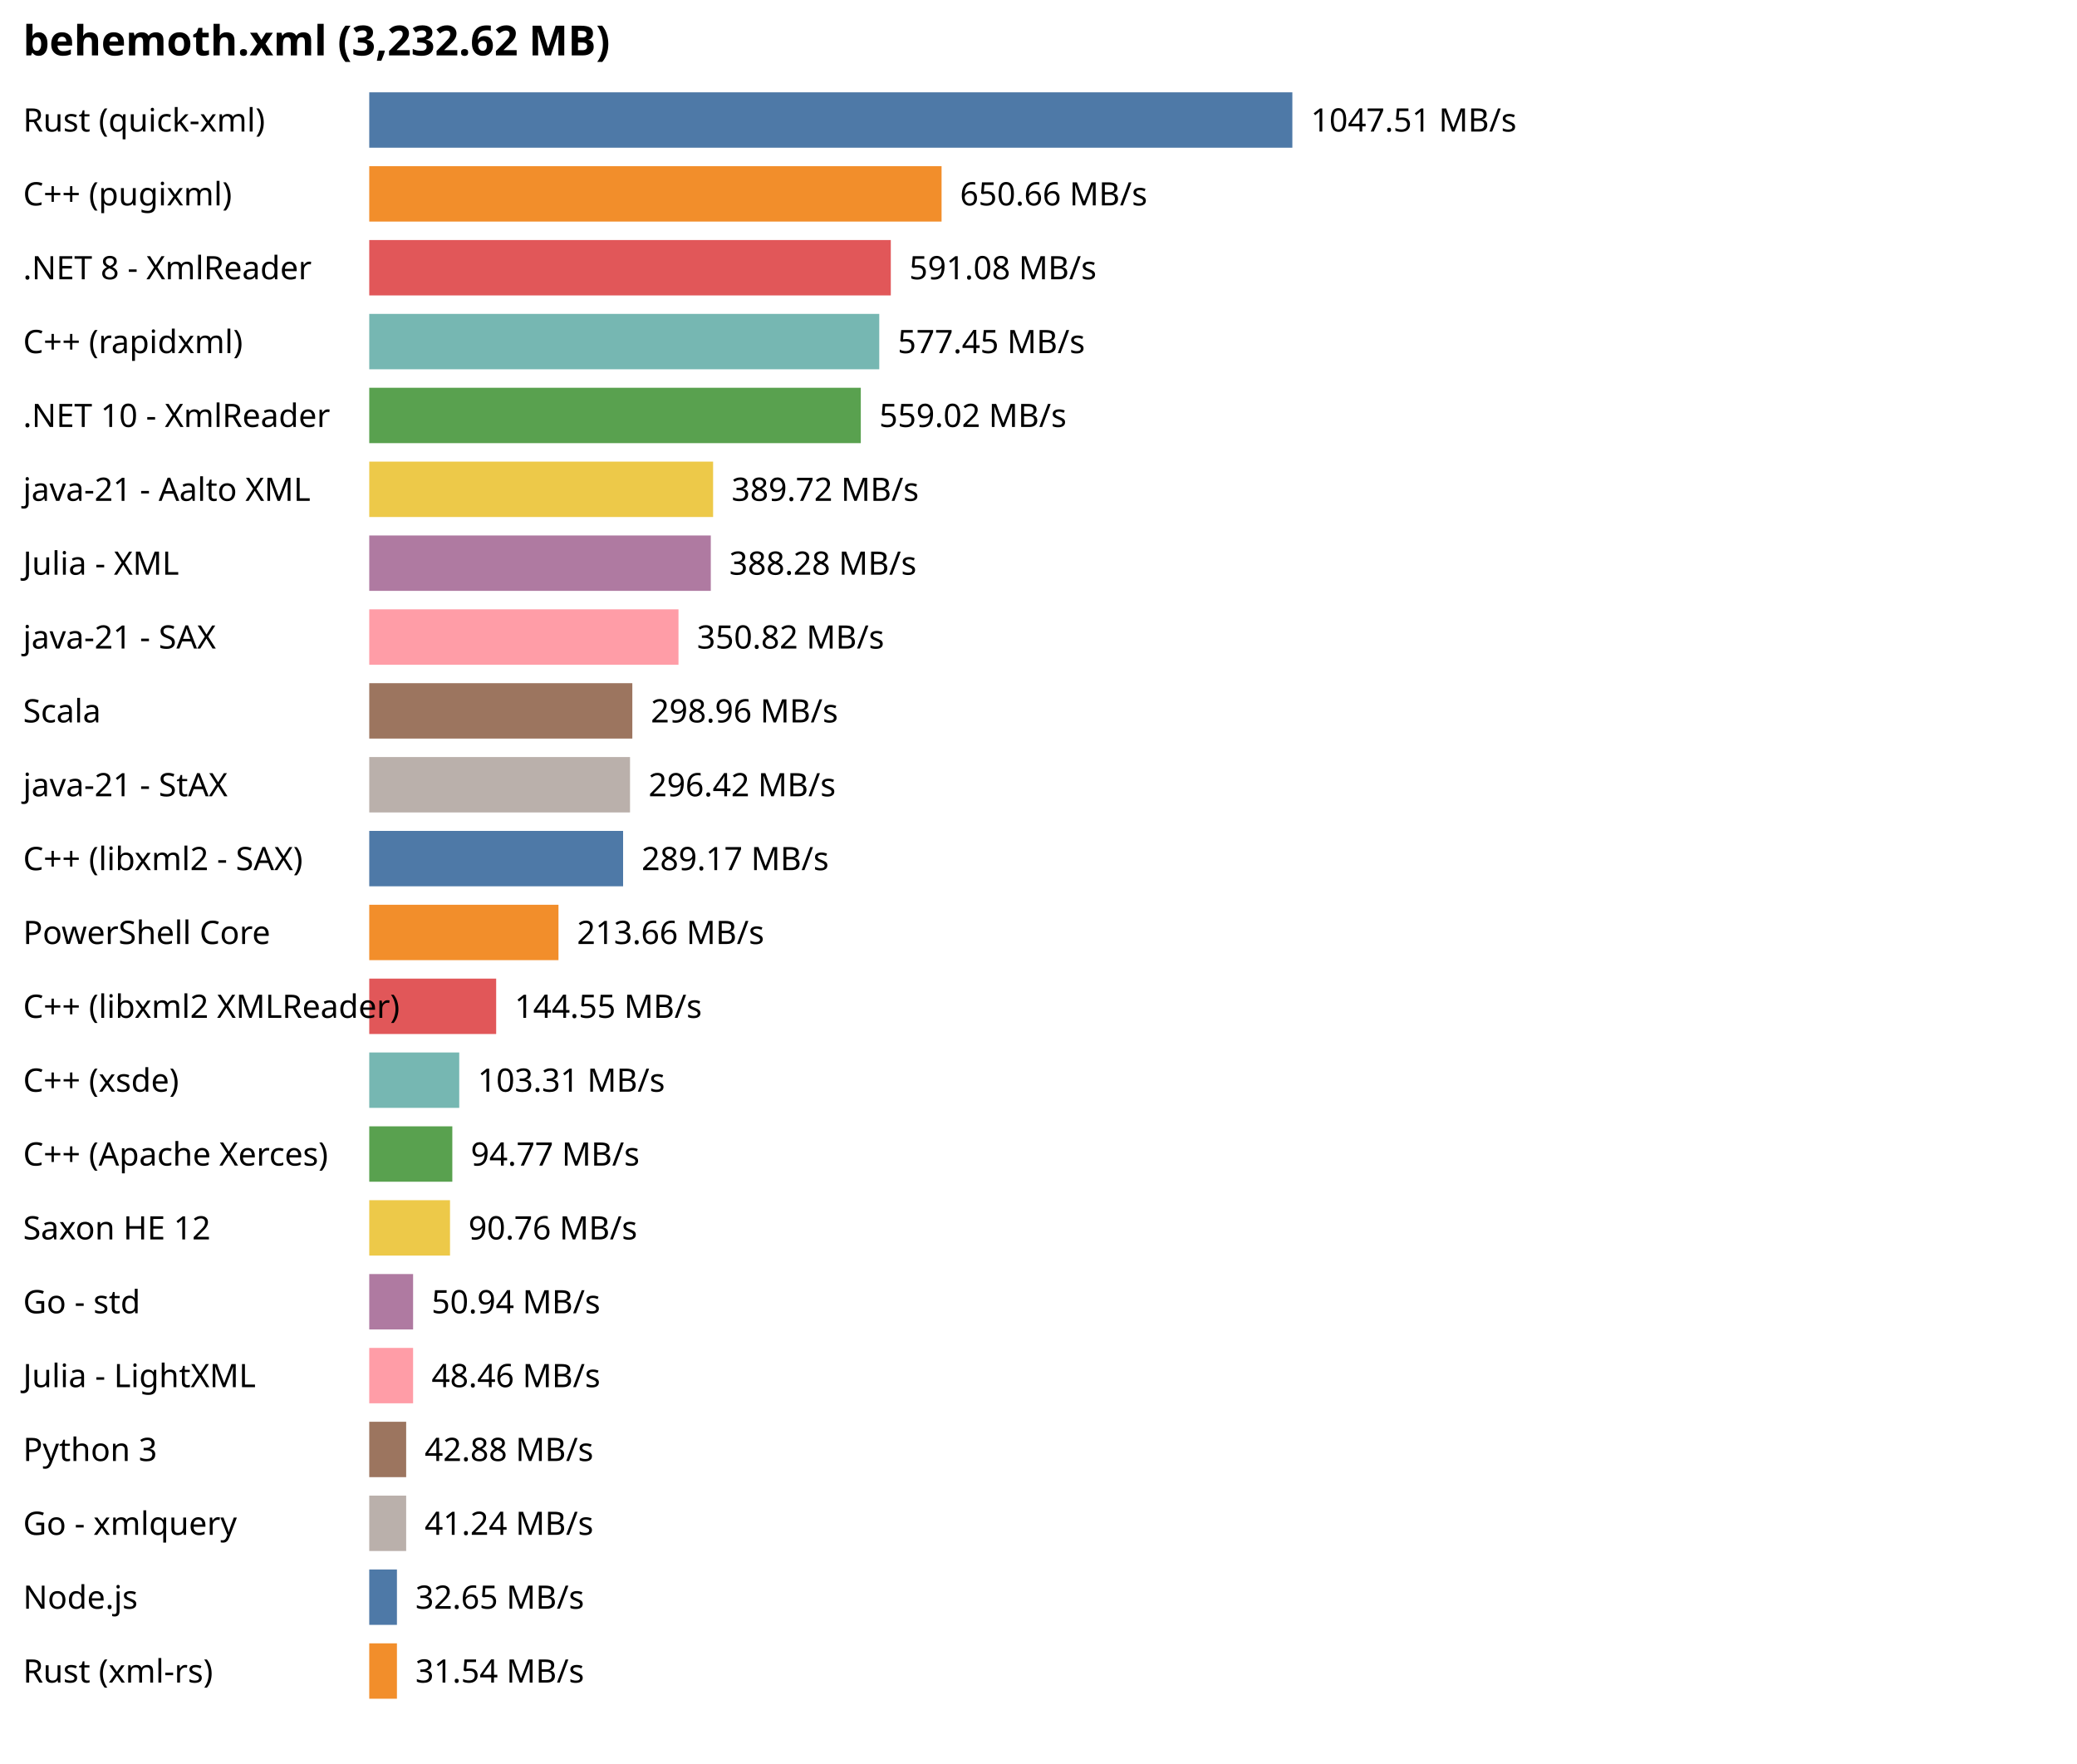
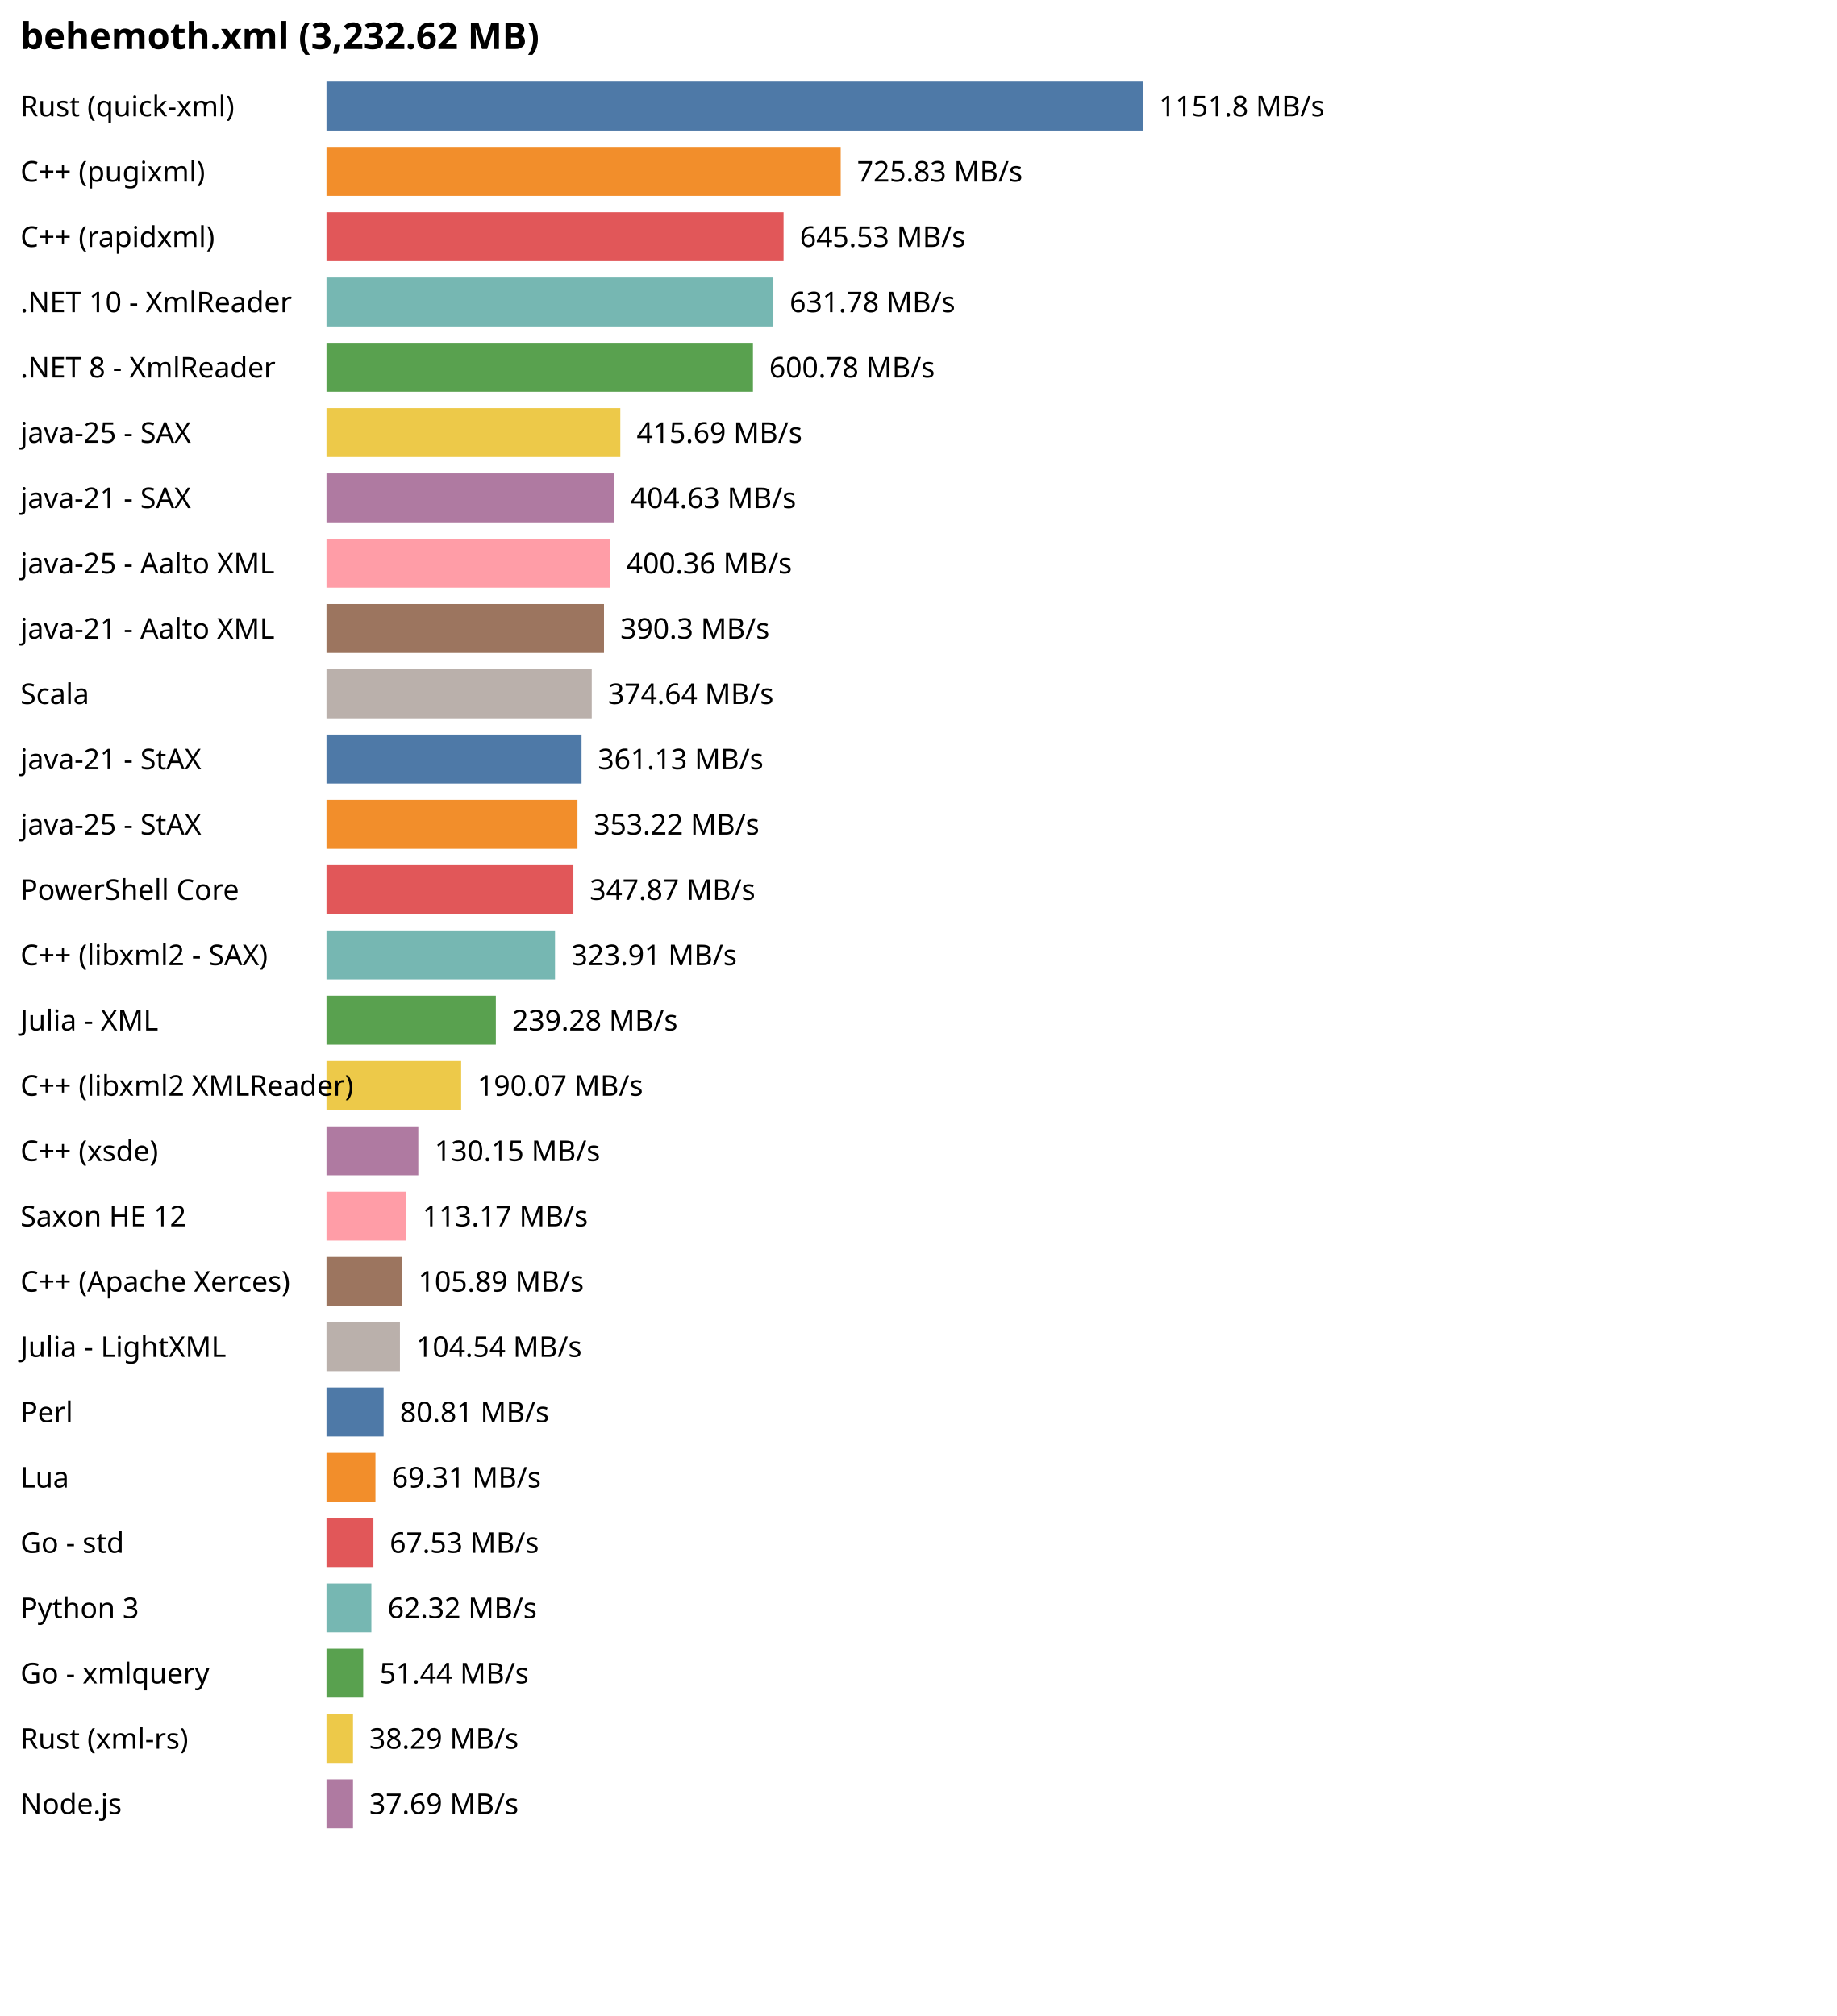
- <svg xmlns="http://www.w3.org/2000/svg" width="900" height="764" style="background-color:#fff">
+ <svg xmlns="http://www.w3.org/2000/svg" width="900" height="988" style="background-color:#fff">
  <style> .label { font: 14px sans-serif; } .title { font: bold 18px sans-serif; } </style>
  <text x="10" y="24" class="title">behemoth.xml (3,232.62 MB)</text>
  <rect x="160" y="40" width="400" height="24" fill="#4e79a7" />
  <text x="10" y="57" class="label">Rust (quick-xml)</text>
-   <text x="568" y="57" class="label">1047.51 MB/s</text>
-   <rect x="160" y="72" width="248" height="24" fill="#f28e2b" />
+   <text x="568" y="57" class="label">1151.8 MB/s</text>
+   <rect x="160" y="72" width="252" height="24" fill="#f28e2b" />
  <text x="10" y="89" class="label">C++ (pugixml)</text>
-   <text x="416" y="89" class="label">650.66 MB/s</text>
-   <rect x="160" y="104" width="226" height="24" fill="#e15759" />
-   <text x="10" y="121" class="label">.NET 8 - XmlReader</text>
-   <text x="394" y="121" class="label">591.08 MB/s</text>
-   <rect x="160" y="136" width="221" height="24" fill="#76b7b2" />
-   <text x="10" y="153" class="label">C++ (rapidxml)</text>
-   <text x="389" y="153" class="label">577.45 MB/s</text>
-   <rect x="160" y="168" width="213" height="24" fill="#59a14f" />
-   <text x="10" y="185" class="label">.NET 10 - XmlReader</text>
-   <text x="381" y="185" class="label">559.02 MB/s</text>
-   <rect x="160" y="200" width="149" height="24" fill="#edc949" />
-   <text x="10" y="217" class="label">java-21 - Aalto XML</text>
-   <text x="317" y="217" class="label">389.72 MB/s</text>
-   <rect x="160" y="232" width="148" height="24" fill="#af7aa1" />
-   <text x="10" y="249" class="label">Julia - XML</text>
-   <text x="316" y="249" class="label">388.28 MB/s</text>
-   <rect x="160" y="264" width="134" height="24" fill="#ff9da7" />
-   <text x="10" y="281" class="label">java-21 - SAX</text>
-   <text x="302" y="281" class="label">350.82 MB/s</text>
-   <rect x="160" y="296" width="114" height="24" fill="#9c755f" />
-   <text x="10" y="313" class="label">Scala</text>
-   <text x="282" y="313" class="label">298.96 MB/s</text>
-   <rect x="160" y="328" width="113" height="24" fill="#bab0ab" />
-   <text x="10" y="345" class="label">java-21 - StAX</text>
-   <text x="281" y="345" class="label">296.42 MB/s</text>
-   <rect x="160" y="360" width="110" height="24" fill="#4e79a7" />
-   <text x="10" y="377" class="label">C++ (libxml2 - SAX)</text>
-   <text x="278" y="377" class="label">289.17 MB/s</text>
-   <rect x="160" y="392" width="82" height="24" fill="#f28e2b" />
-   <text x="10" y="409" class="label">PowerShell Core</text>
-   <text x="250" y="409" class="label">213.66 MB/s</text>
-   <rect x="160" y="424" width="55" height="24" fill="#e15759" />
-   <text x="10" y="441" class="label">C++ (libxml2 XMLReader)</text>
-   <text x="223" y="441" class="label">144.55 MB/s</text>
-   <rect x="160" y="456" width="39" height="24" fill="#76b7b2" />
-   <text x="10" y="473" class="label">C++ (xsde)</text>
-   <text x="207" y="473" class="label">103.31 MB/s</text>
-   <rect x="160" y="488" width="36" height="24" fill="#59a14f" />
-   <text x="10" y="505" class="label">C++ (Apache Xerces)</text>
-   <text x="204" y="505" class="label">94.77 MB/s</text>
-   <rect x="160" y="520" width="35" height="24" fill="#edc949" />
-   <text x="10" y="537" class="label">Saxon HE 12</text>
-   <text x="203" y="537" class="label">90.76 MB/s</text>
-   <rect x="160" y="552" width="19" height="24" fill="#af7aa1" />
-   <text x="10" y="569" class="label">Go - std</text>
-   <text x="187" y="569" class="label">50.94 MB/s</text>
-   <rect x="160" y="584" width="19" height="24" fill="#ff9da7" />
-   <text x="10" y="601" class="label">Julia - LightXML</text>
-   <text x="187" y="601" class="label">48.46 MB/s</text>
-   <rect x="160" y="616" width="16" height="24" fill="#9c755f" />
-   <text x="10" y="633" class="label">Python 3</text>
-   <text x="184" y="633" class="label">42.88 MB/s</text>
-   <rect x="160" y="648" width="16" height="24" fill="#bab0ab" />
-   <text x="10" y="665" class="label">Go - xmlquery</text>
-   <text x="184" y="665" class="label">41.24 MB/s</text>
-   <rect x="160" y="680" width="12" height="24" fill="#4e79a7" />
-   <text x="10" y="697" class="label">Node.js</text>
-   <text x="180" y="697" class="label">32.65 MB/s</text>
-   <rect x="160" y="712" width="12" height="24" fill="#f28e2b" />
-   <text x="10" y="729" class="label">Rust (xml-rs)</text>
-   <text x="180" y="729" class="label">31.54 MB/s</text>
+   <text x="420" y="89" class="label">725.83 MB/s</text>
+   <rect x="160" y="104" width="224" height="24" fill="#e15759" />
+   <text x="10" y="121" class="label">C++ (rapidxml)</text>
+   <text x="392" y="121" class="label">645.53 MB/s</text>
+   <rect x="160" y="136" width="219" height="24" fill="#76b7b2" />
+   <text x="10" y="153" class="label">.NET 10 - XmlReader</text>
+   <text x="387" y="153" class="label">631.78 MB/s</text>
+   <rect x="160" y="168" width="209" height="24" fill="#59a14f" />
+   <text x="10" y="185" class="label">.NET 8 - XmlReader</text>
+   <text x="377" y="185" class="label">600.78 MB/s</text>
+   <rect x="160" y="200" width="144" height="24" fill="#edc949" />
+   <text x="10" y="217" class="label">java-25 - SAX</text>
+   <text x="312" y="217" class="label">415.69 MB/s</text>
+   <rect x="160" y="232" width="141" height="24" fill="#af7aa1" />
+   <text x="10" y="249" class="label">java-21 - SAX</text>
+   <text x="309" y="249" class="label">404.63 MB/s</text>
+   <rect x="160" y="264" width="139" height="24" fill="#ff9da7" />
+   <text x="10" y="281" class="label">java-25 - Aalto XML</text>
+   <text x="307" y="281" class="label">400.36 MB/s</text>
+   <rect x="160" y="296" width="136" height="24" fill="#9c755f" />
+   <text x="10" y="313" class="label">java-21 - Aalto XML</text>
+   <text x="304" y="313" class="label">390.3 MB/s</text>
+   <rect x="160" y="328" width="130" height="24" fill="#bab0ab" />
+   <text x="10" y="345" class="label">Scala</text>
+   <text x="298" y="345" class="label">374.64 MB/s</text>
+   <rect x="160" y="360" width="125" height="24" fill="#4e79a7" />
+   <text x="10" y="377" class="label">java-21 - StAX</text>
+   <text x="293" y="377" class="label">361.13 MB/s</text>
+   <rect x="160" y="392" width="123" height="24" fill="#f28e2b" />
+   <text x="10" y="409" class="label">java-25 - StAX</text>
+   <text x="291" y="409" class="label">353.22 MB/s</text>
+   <rect x="160" y="424" width="121" height="24" fill="#e15759" />
+   <text x="10" y="441" class="label">PowerShell Core</text>
+   <text x="289" y="441" class="label">347.87 MB/s</text>
+   <rect x="160" y="456" width="112" height="24" fill="#76b7b2" />
+   <text x="10" y="473" class="label">C++ (libxml2 - SAX)</text>
+   <text x="280" y="473" class="label">323.91 MB/s</text>
+   <rect x="160" y="488" width="83" height="24" fill="#59a14f" />
+   <text x="10" y="505" class="label">Julia - XML</text>
+   <text x="251" y="505" class="label">239.28 MB/s</text>
+   <rect x="160" y="520" width="66" height="24" fill="#edc949" />
+   <text x="10" y="537" class="label">C++ (libxml2 XMLReader)</text>
+   <text x="234" y="537" class="label">190.07 MB/s</text>
+   <rect x="160" y="552" width="45" height="24" fill="#af7aa1" />
+   <text x="10" y="569" class="label">C++ (xsde)</text>
+   <text x="213" y="569" class="label">130.15 MB/s</text>
+   <rect x="160" y="584" width="39" height="24" fill="#ff9da7" />
+   <text x="10" y="601" class="label">Saxon HE 12</text>
+   <text x="207" y="601" class="label">113.17 MB/s</text>
+   <rect x="160" y="616" width="37" height="24" fill="#9c755f" />
+   <text x="10" y="633" class="label">C++ (Apache Xerces)</text>
+   <text x="205" y="633" class="label">105.89 MB/s</text>
+   <rect x="160" y="648" width="36" height="24" fill="#bab0ab" />
+   <text x="10" y="665" class="label">Julia - LightXML</text>
+   <text x="204" y="665" class="label">104.54 MB/s</text>
+   <rect x="160" y="680" width="28" height="24" fill="#4e79a7" />
+   <text x="10" y="697" class="label">Perl</text>
+   <text x="196" y="697" class="label">80.81 MB/s</text>
+   <rect x="160" y="712" width="24" height="24" fill="#f28e2b" />
+   <text x="10" y="729" class="label">Lua</text>
+   <text x="192" y="729" class="label">69.31 MB/s</text>
+   <rect x="160" y="744" width="23" height="24" fill="#e15759" />
+   <text x="10" y="761" class="label">Go - std</text>
+   <text x="191" y="761" class="label">67.53 MB/s</text>
+   <rect x="160" y="776" width="22" height="24" fill="#76b7b2" />
+   <text x="10" y="793" class="label">Python 3</text>
+   <text x="190" y="793" class="label">62.32 MB/s</text>
+   <rect x="160" y="808" width="18" height="24" fill="#59a14f" />
+   <text x="10" y="825" class="label">Go - xmlquery</text>
+   <text x="186" y="825" class="label">51.44 MB/s</text>
+   <rect x="160" y="840" width="13" height="24" fill="#edc949" />
+   <text x="10" y="857" class="label">Rust (xml-rs)</text>
+   <text x="181" y="857" class="label">38.29 MB/s</text>
+   <rect x="160" y="872" width="13" height="24" fill="#af7aa1" />
+   <text x="10" y="889" class="label">Node.js</text>
+   <text x="181" y="889" class="label">37.69 MB/s</text>
</svg>
